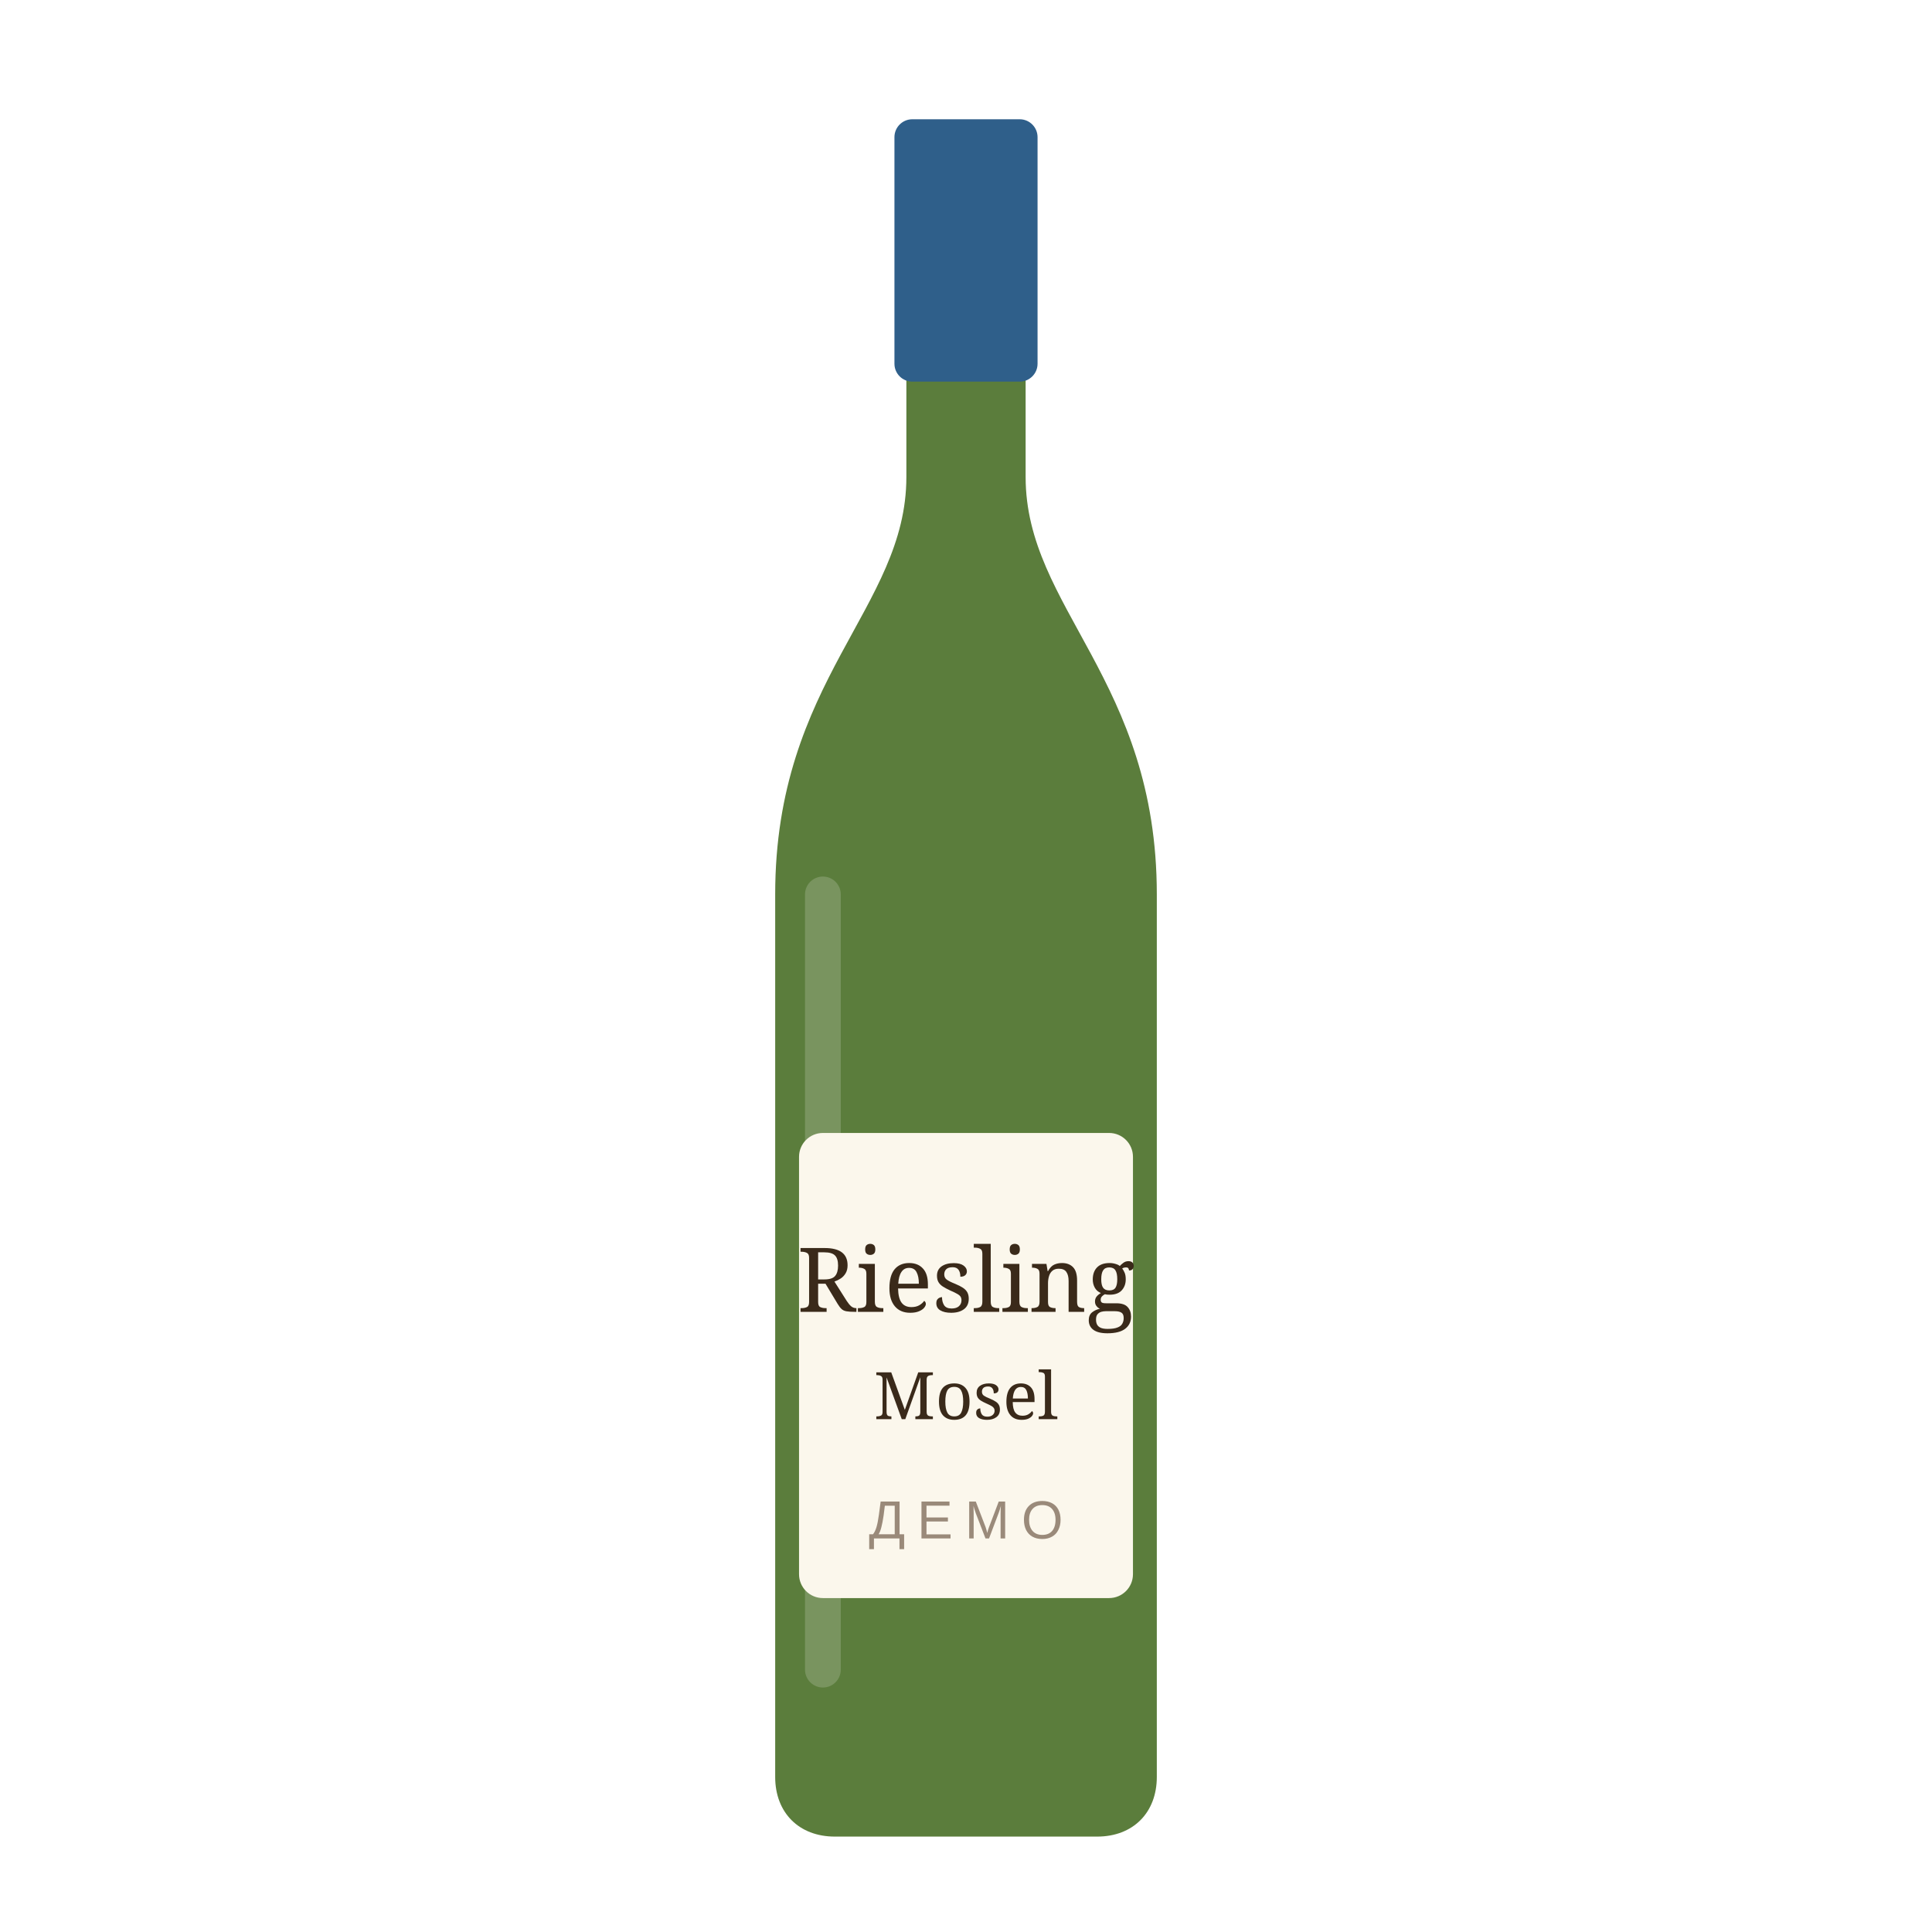
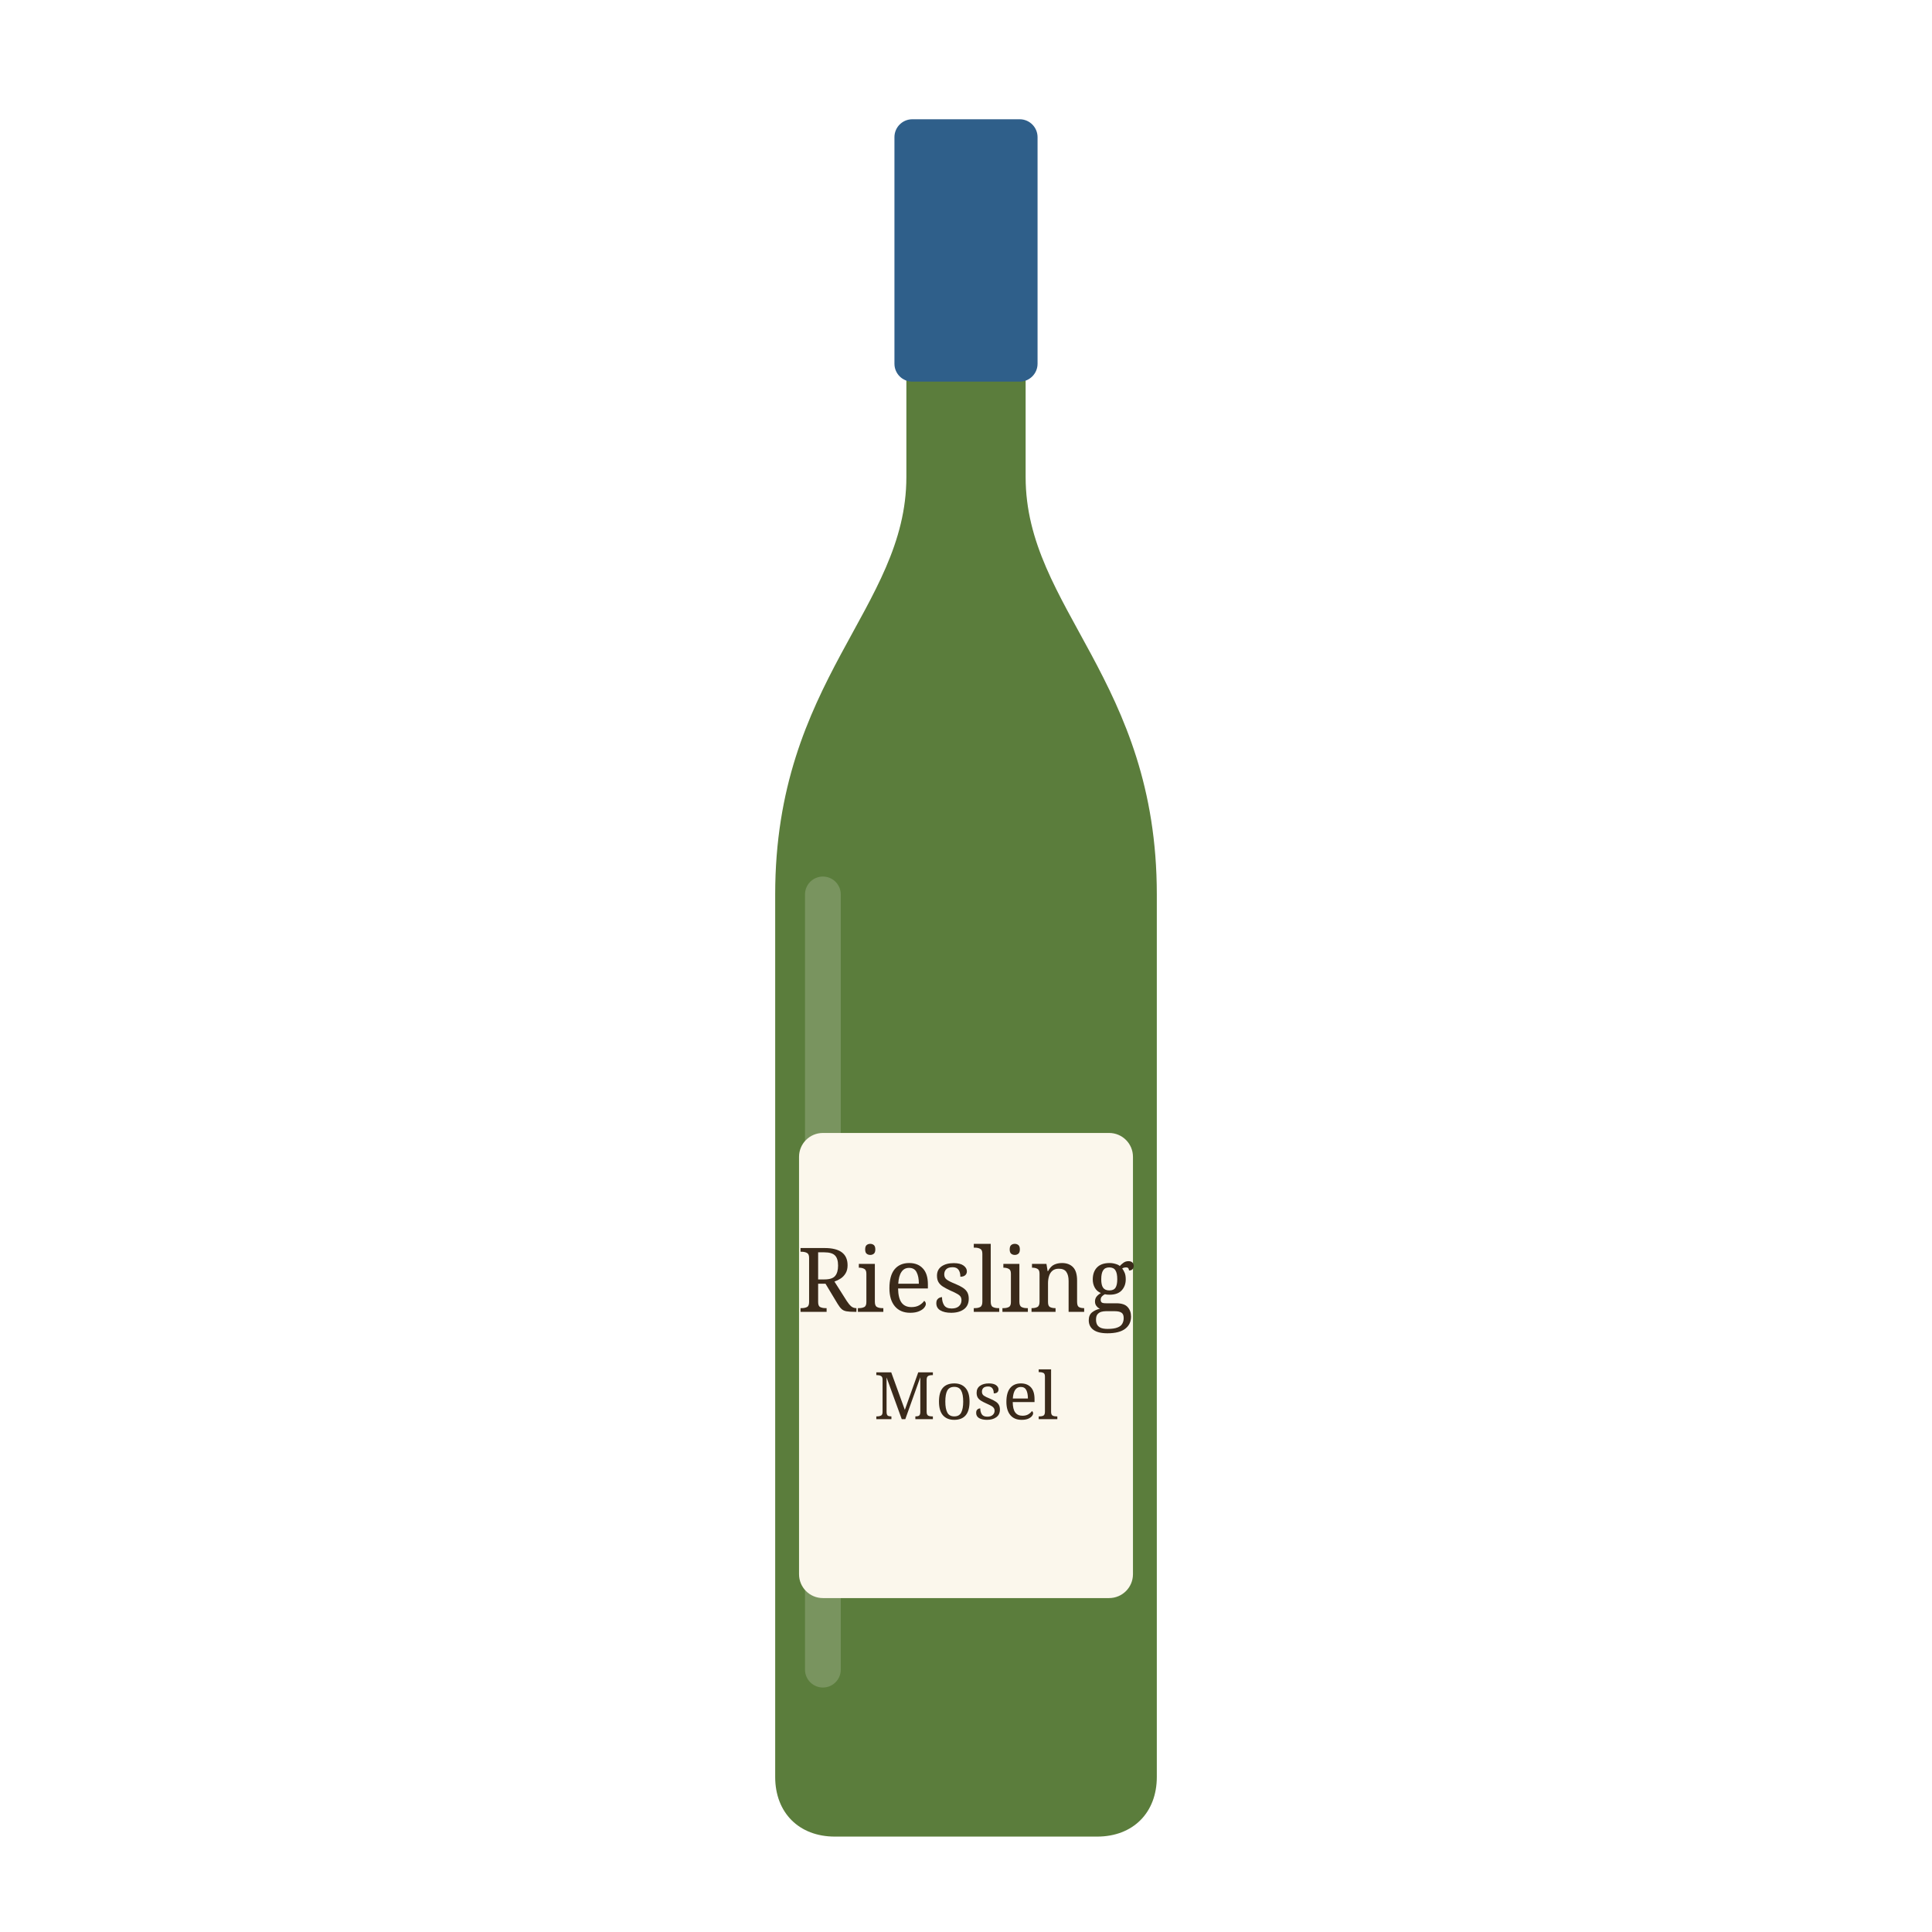
<svg xmlns="http://www.w3.org/2000/svg" viewBox="0 0 324 324" width="324" height="324">
  <rect width="324" height="324" fill="#fff" />
  <path d="M152 22h20v58c0 22 22 34 22 70v148c0 6-4 10-10 10h-44c-6 0-10-4-10-10V150c0-36 22-48 22-70z" fill="#5b7d3c" />
  <rect x="150" y="20" width="24" height="44" rx="3" fill="#2f5f8a" />
  <path d="M138 150v130" stroke="#fff" stroke-opacity=".18" stroke-width="6" stroke-linecap="round" />
  <rect x="134" y="190" width="56" height="78" rx="4" fill="#fbf7ec" />
  <text x="162" y="220" text-anchor="middle" font-family="Georgia, serif" font-size="15" fill="#3a2a1a">Riesling</text>
  <text x="162" y="238" text-anchor="middle" font-family="Georgia, serif" font-size="11" fill="#3a2a1a">Mosel</text>
-   <text x="162" y="258" text-anchor="middle" font-family="Arial, sans-serif" font-size="9" letter-spacing="2" fill="#9a8a7a">ДЕМО</text>
</svg>
